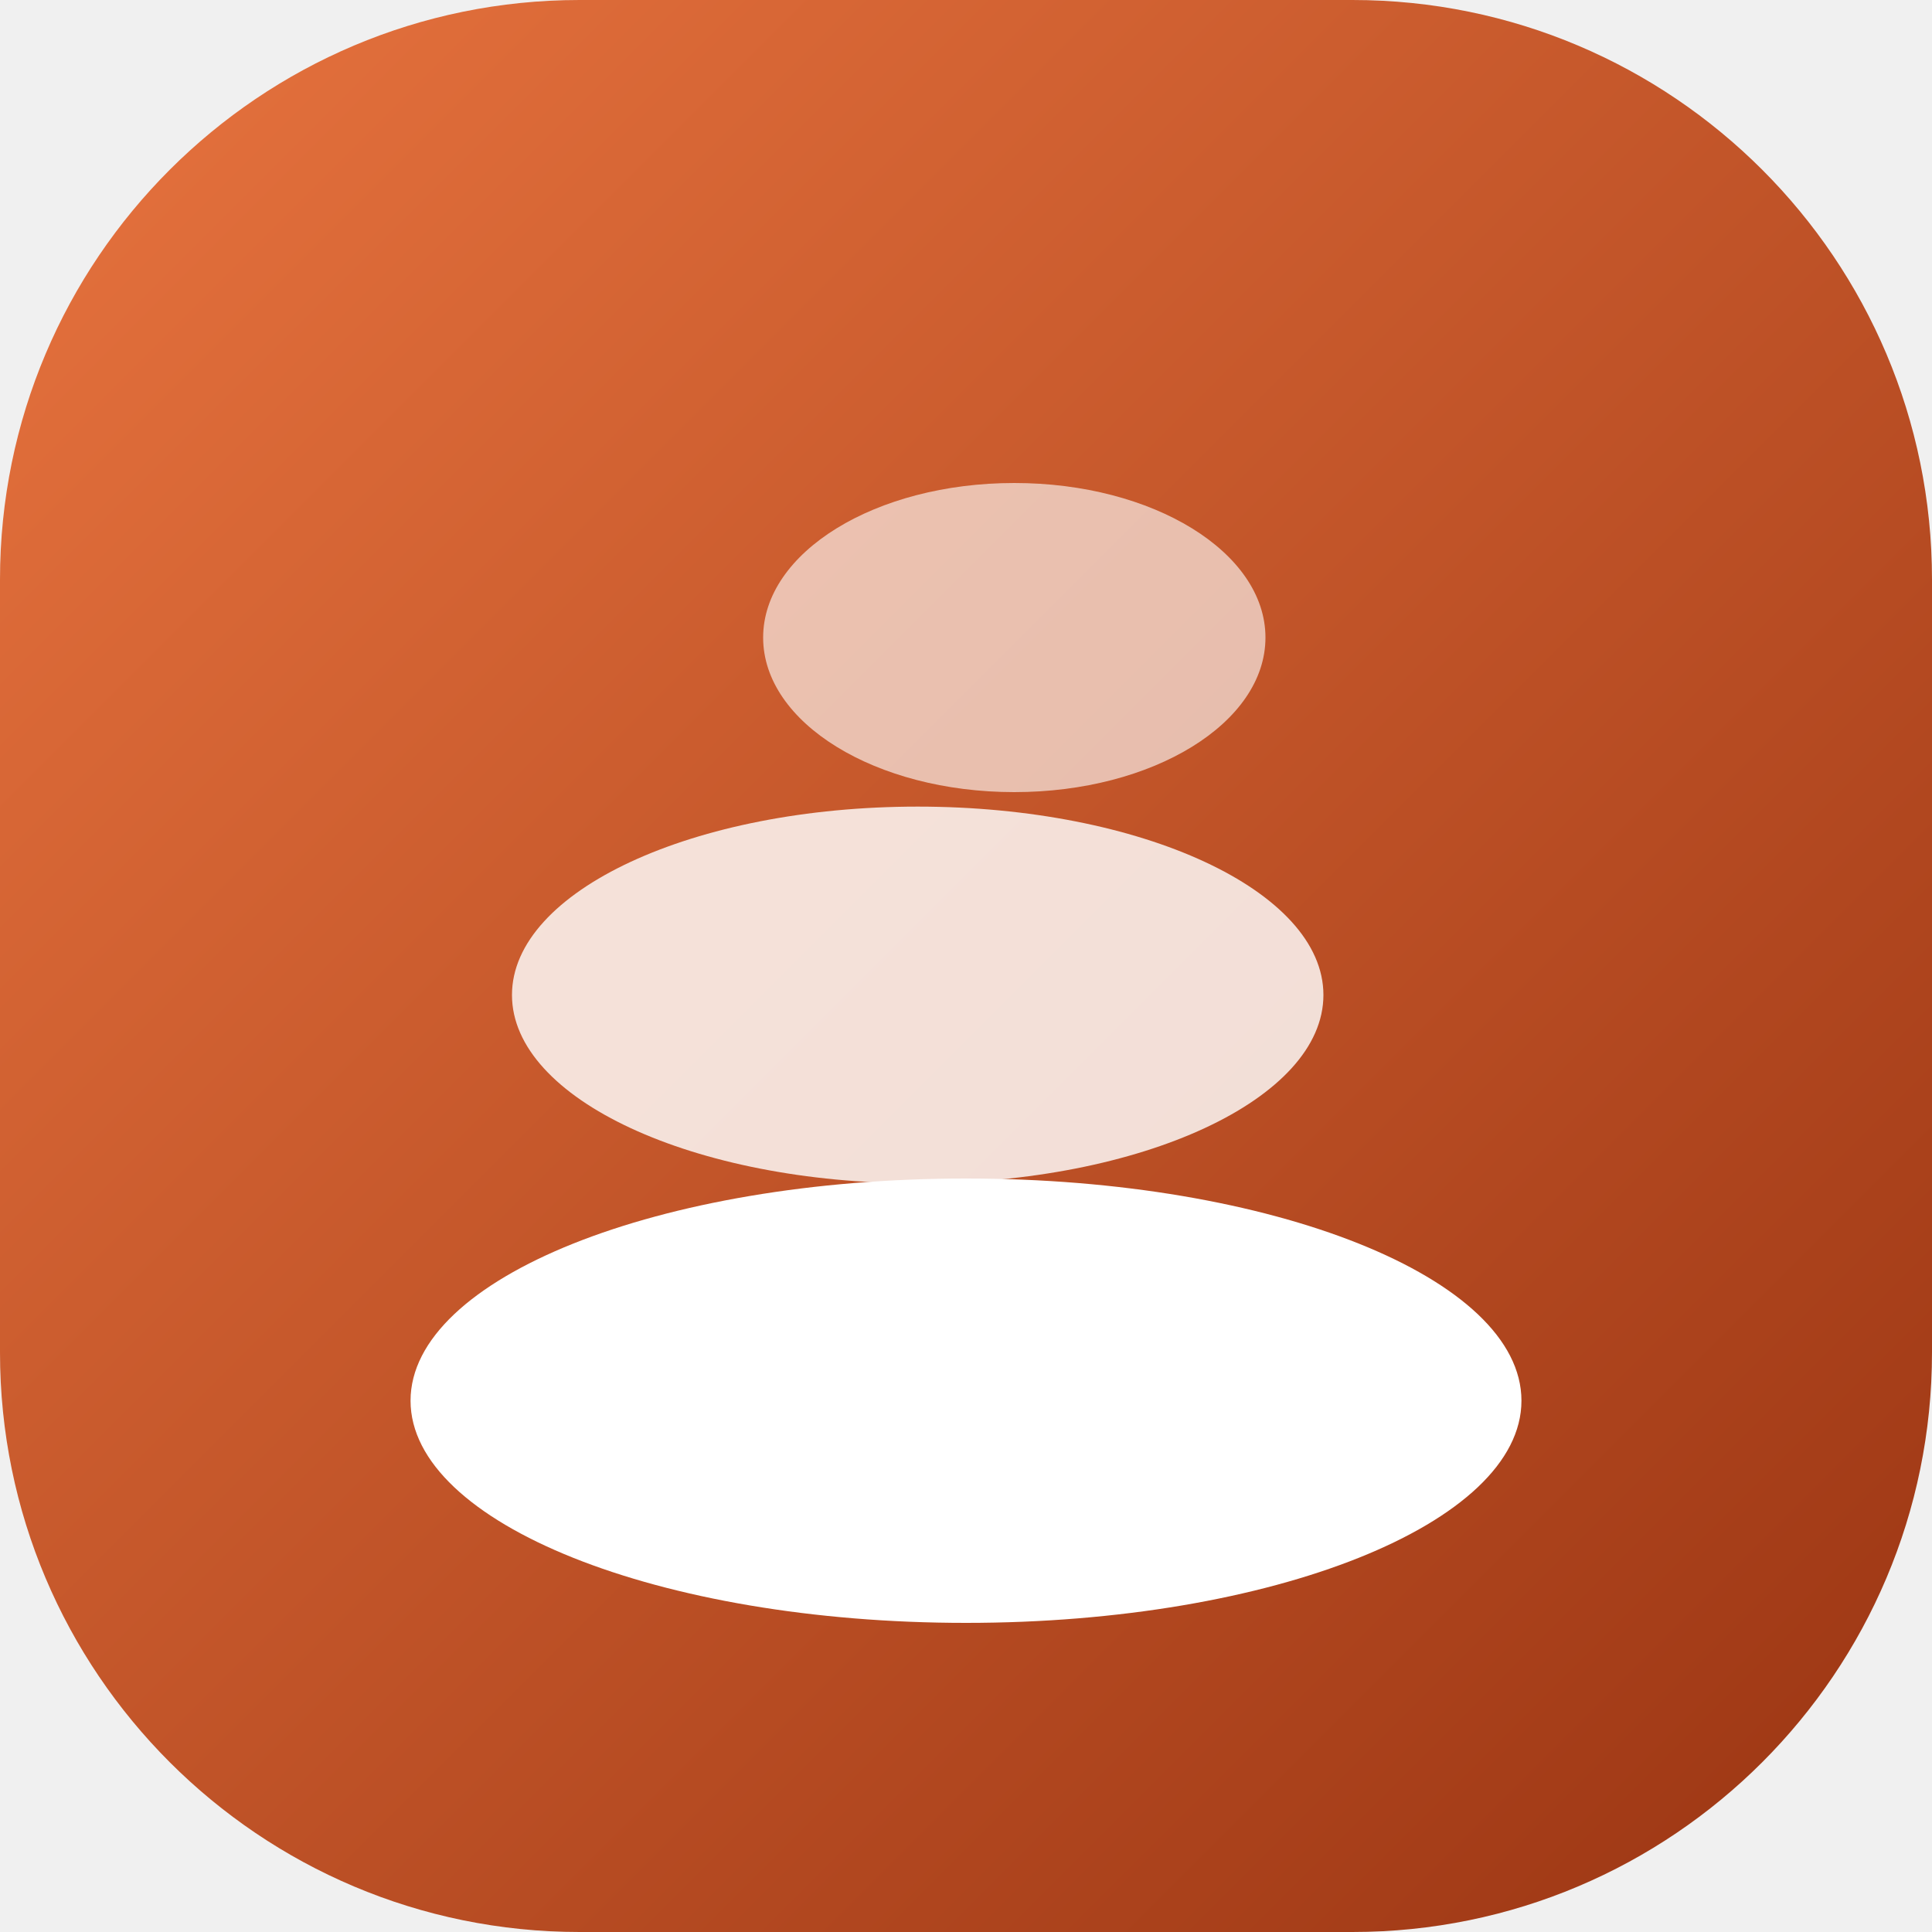
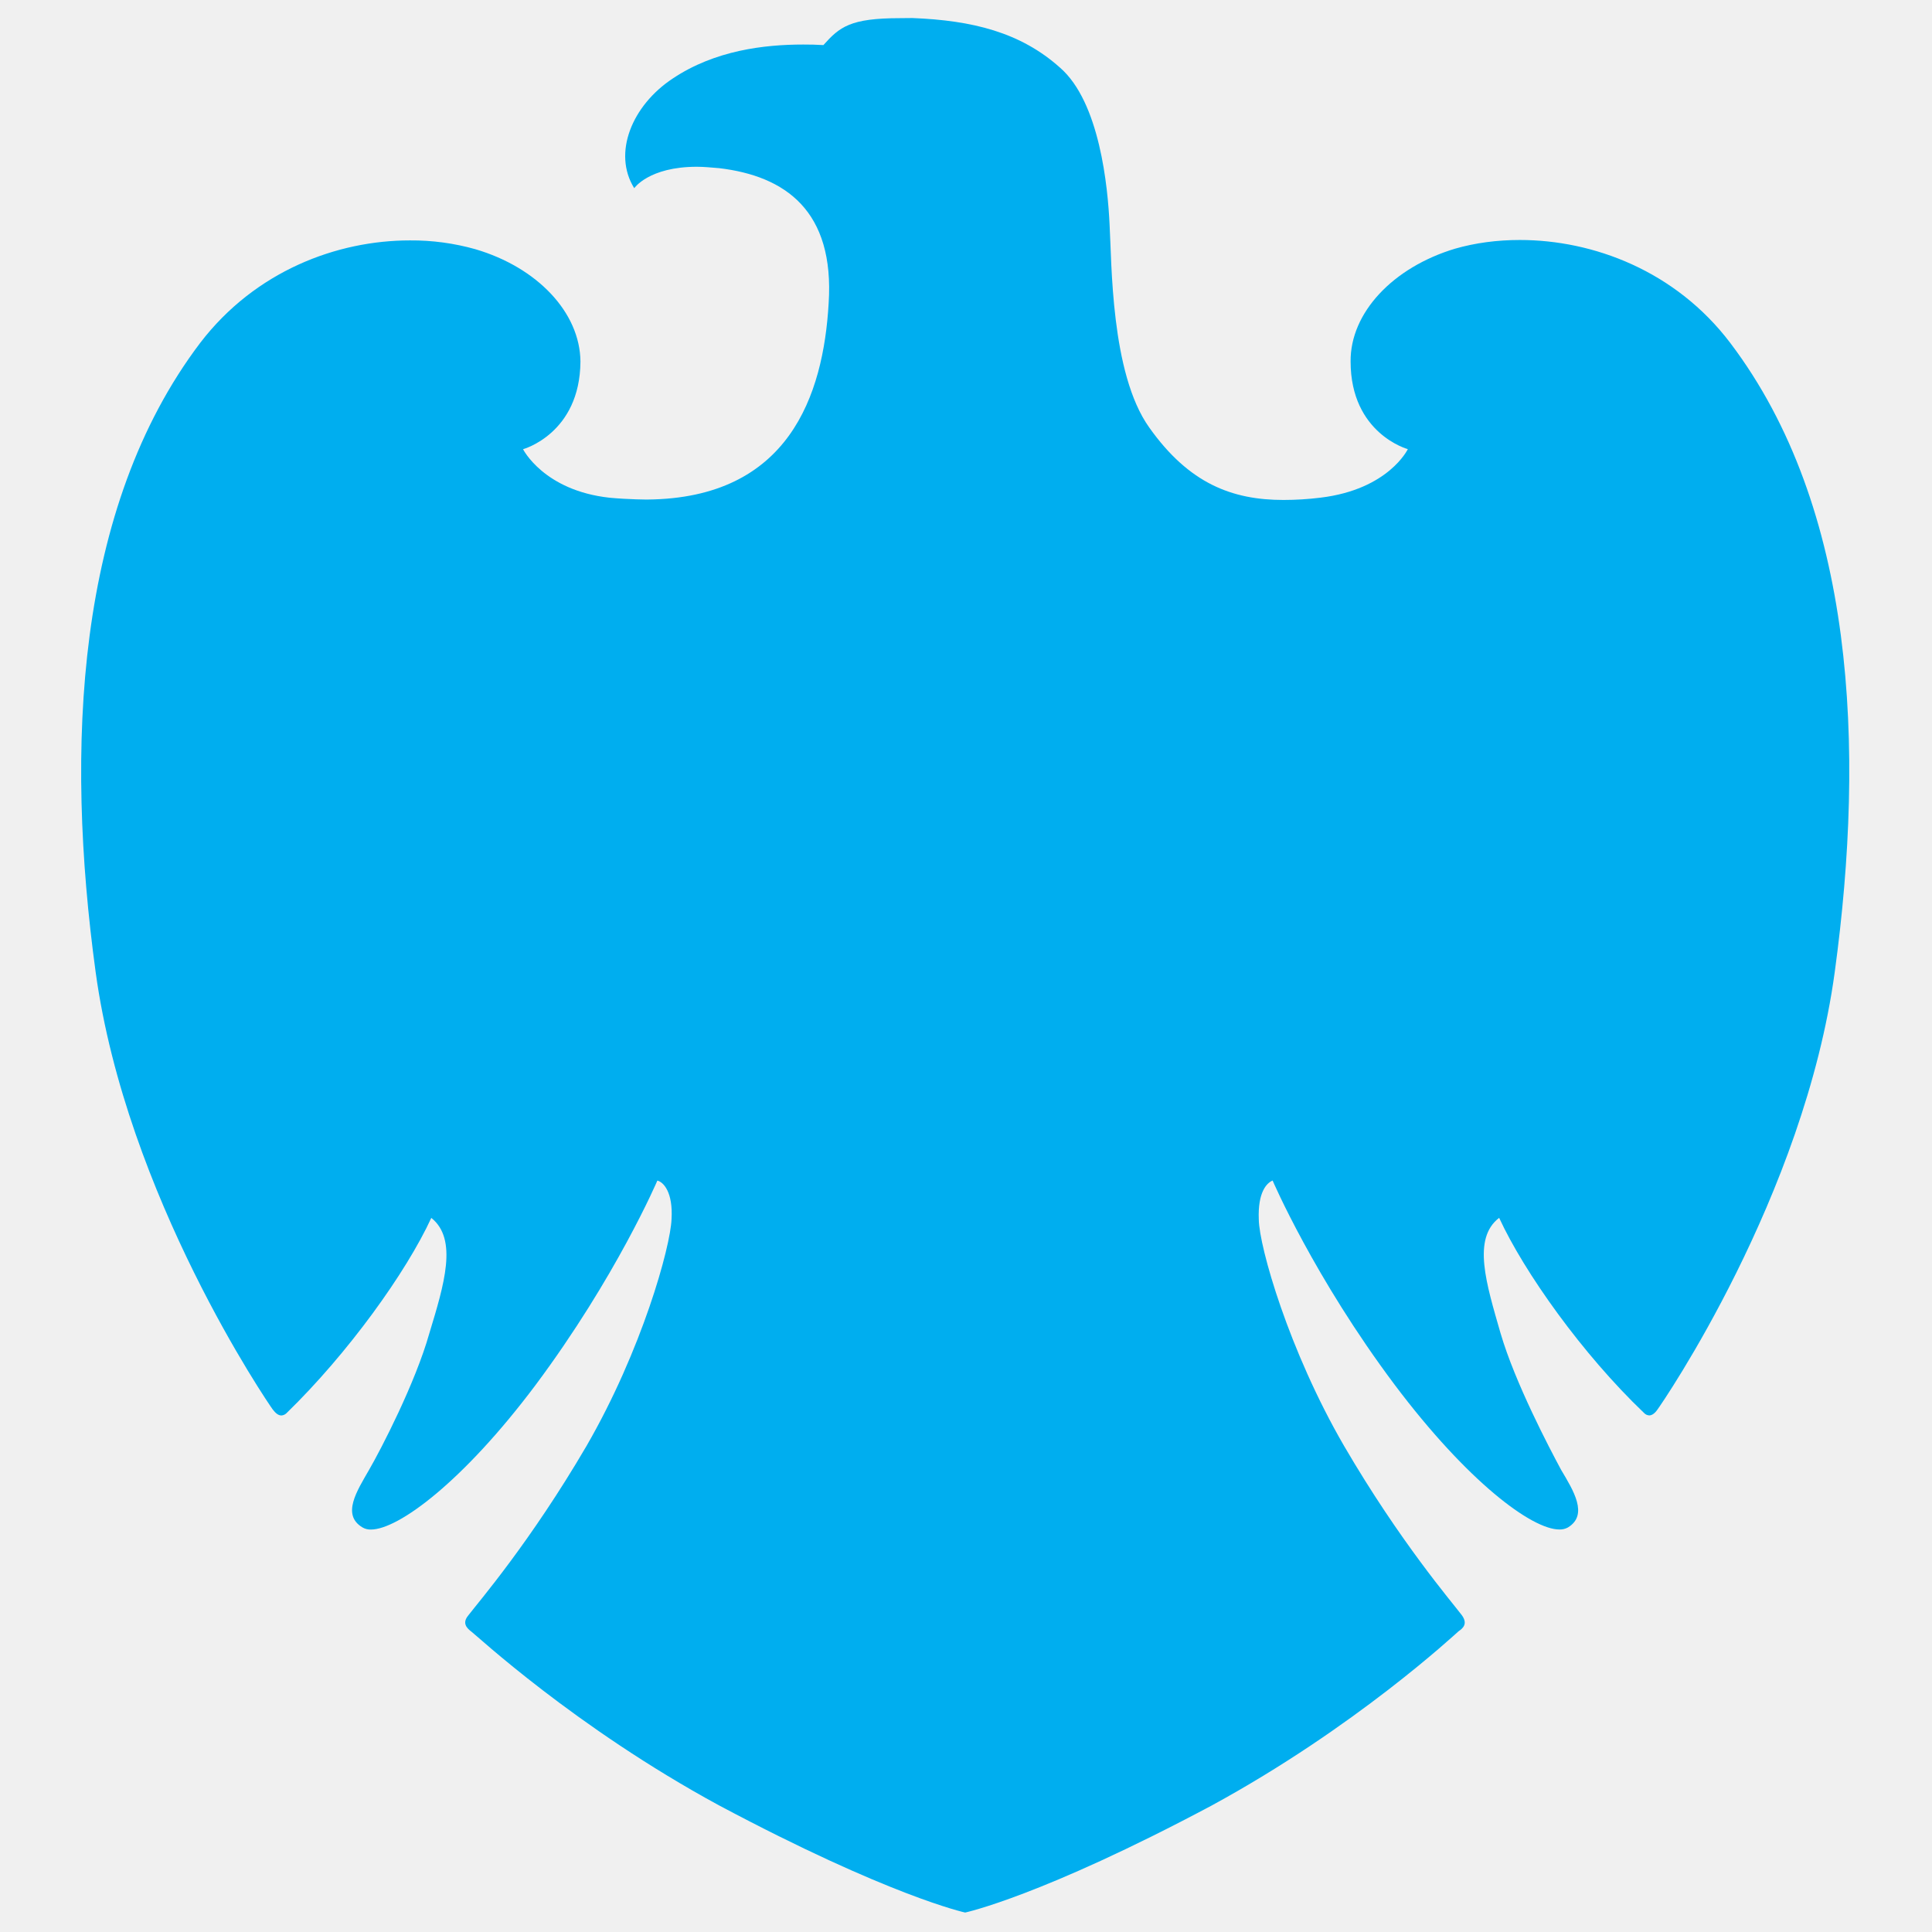
- <svg xmlns="http://www.w3.org/2000/svg" width="40" height="40" viewBox="0 0 40 40">
+ <svg xmlns="http://www.w3.org/2000/svg" xmlns:xlink="http://www.w3.org/1999/xlink" width="40" height="40" viewBox="-8 -8 801 857">
  <defs>
-     <linearGradient id="g" x1="0" y1="0" x2="1" y2="1">
-       <stop offset="0" stop-color="#E8743F" />
-       <stop offset="1" stop-color="#9A3412" />
-     </linearGradient>
+     <clipPath id="b">
+       <use xlink:href="#a" overflow="visible" width="595.276" height="841.891" />
+     </clipPath>
+     <path id="a" d="M-203.862 562.153v-114.52c.001-6.594 4.899-11.354 11.362-11.354-6.463 0-11.702-5.348-11.702-11.939l-.03-32.203c0-2.888 2.294-5.227 5.118-5.227H79.182c11.734 0 21.246 9.703 21.246 21.671v164.288c0 5.41-4.301 10.952-9.608 10.952h-273.436c-11.739 0-21.246-12.784-21.246-21.668" />
  </defs>
-   <rect x="0" y="0" width="40" height="40" rx="12" fill="url(#g)" />
-   <ellipse cx="20" cy="29" rx="11.5" ry="4.6" fill="#FFFFFF" />
-   <ellipse cx="19" cy="20.6" rx="8.4" ry="3.9" fill="#FFFFFF" fill-opacity="0.82" />
-   <ellipse cx="21" cy="13.2" rx="5.2" ry="3.2" fill="#FFFFFF" fill-opacity="0.62" />
+   <path d="M19.741 489.332c-.832 0-1.004.145-1.274.446a5.089 5.089 0 00-.333-.009c-.64 0-1.462.094-2.163.563-.677.447-.999 1.238-.638 1.817 0 0 .242-.355 1.038-.355.112 0 .236.012.368.023 1.1.13 1.914.709 1.815 2.238-.088 1.528-.661 3.232-3.005 3.252 0 0-.302 0-.624-.03-1.091-.119-1.434-.804-1.434-.804s.943-.256.951-1.453c-.008-.814-.717-1.559-1.74-1.86a3.883 3.883 0 00-1.086-.146c-1.206 0-2.56.505-3.473 1.697-2.07 2.733-2.238 6.717-1.733 10.422.508 3.713 2.863 7.152 2.932 7.246.05.066.095.102.146.102a.13.13 0 00.081-.035c1.017-.987 1.987-2.336 2.402-3.238.444.354.212 1.107-.032 1.911-.232.822-.796 1.913-1 2.265-.197.344-.461.744-.106.953a.26.26 0 00.137.034c.456 0 1.529-.795 2.726-2.391 1.34-1.796 2.02-3.39 2.02-3.39.098.022.262.188.235.64-.018.459-.49 2.167-1.409 3.757-.929 1.589-1.787 2.583-1.96 2.809-.107.131-.016.213.053.266.068.046 1.711 1.58 4.098 2.876 2.828 1.507 4.082 1.778 4.082 1.778s1.251-.264 4.079-1.77c2.386-1.298 4.036-2.839 4.097-2.891.069-.047.157-.121.053-.265-.163-.216-1.024-1.215-1.951-2.804-.916-1.579-1.406-3.298-1.413-3.751-.019-.457.135-.608.229-.646 0 0 .687 1.604 2.027 3.39 1.203 1.598 2.266 2.391 2.724 2.391a.276.276 0 00.142-.034c.344-.209.088-.615-.114-.955-.188-.35-.76-1.434-1.003-2.263-.233-.813-.475-1.565-.023-1.911.416.902 1.379 2.258 2.399 3.231a.124.124 0 00.088.042c.045 0 .093-.035.135-.096.075-.1 2.434-3.533 2.938-7.252.506-3.713.339-7.688-1.733-10.422-.907-1.195-2.271-1.703-3.485-1.703-.379 0-.741.049-1.072.144-1.031.31-1.737 1.062-1.731 1.868 0 1.197.948 1.453.948 1.453s-.317.668-1.447.804a5.012 5.012 0 01-.612.038c-.85 0-1.566-.27-2.226-1.202-.64-.897-.619-2.744-.656-3.36-.029-.625-.163-2.027-.82-2.599-.655-.587-1.453-.784-2.448-.823-.073.002-.138.002-.199.002" clip-path="url(#b)" transform="translate(-165.212 -13101.943) scale(26.77527)" fill="#00AEEF" />
</svg>
